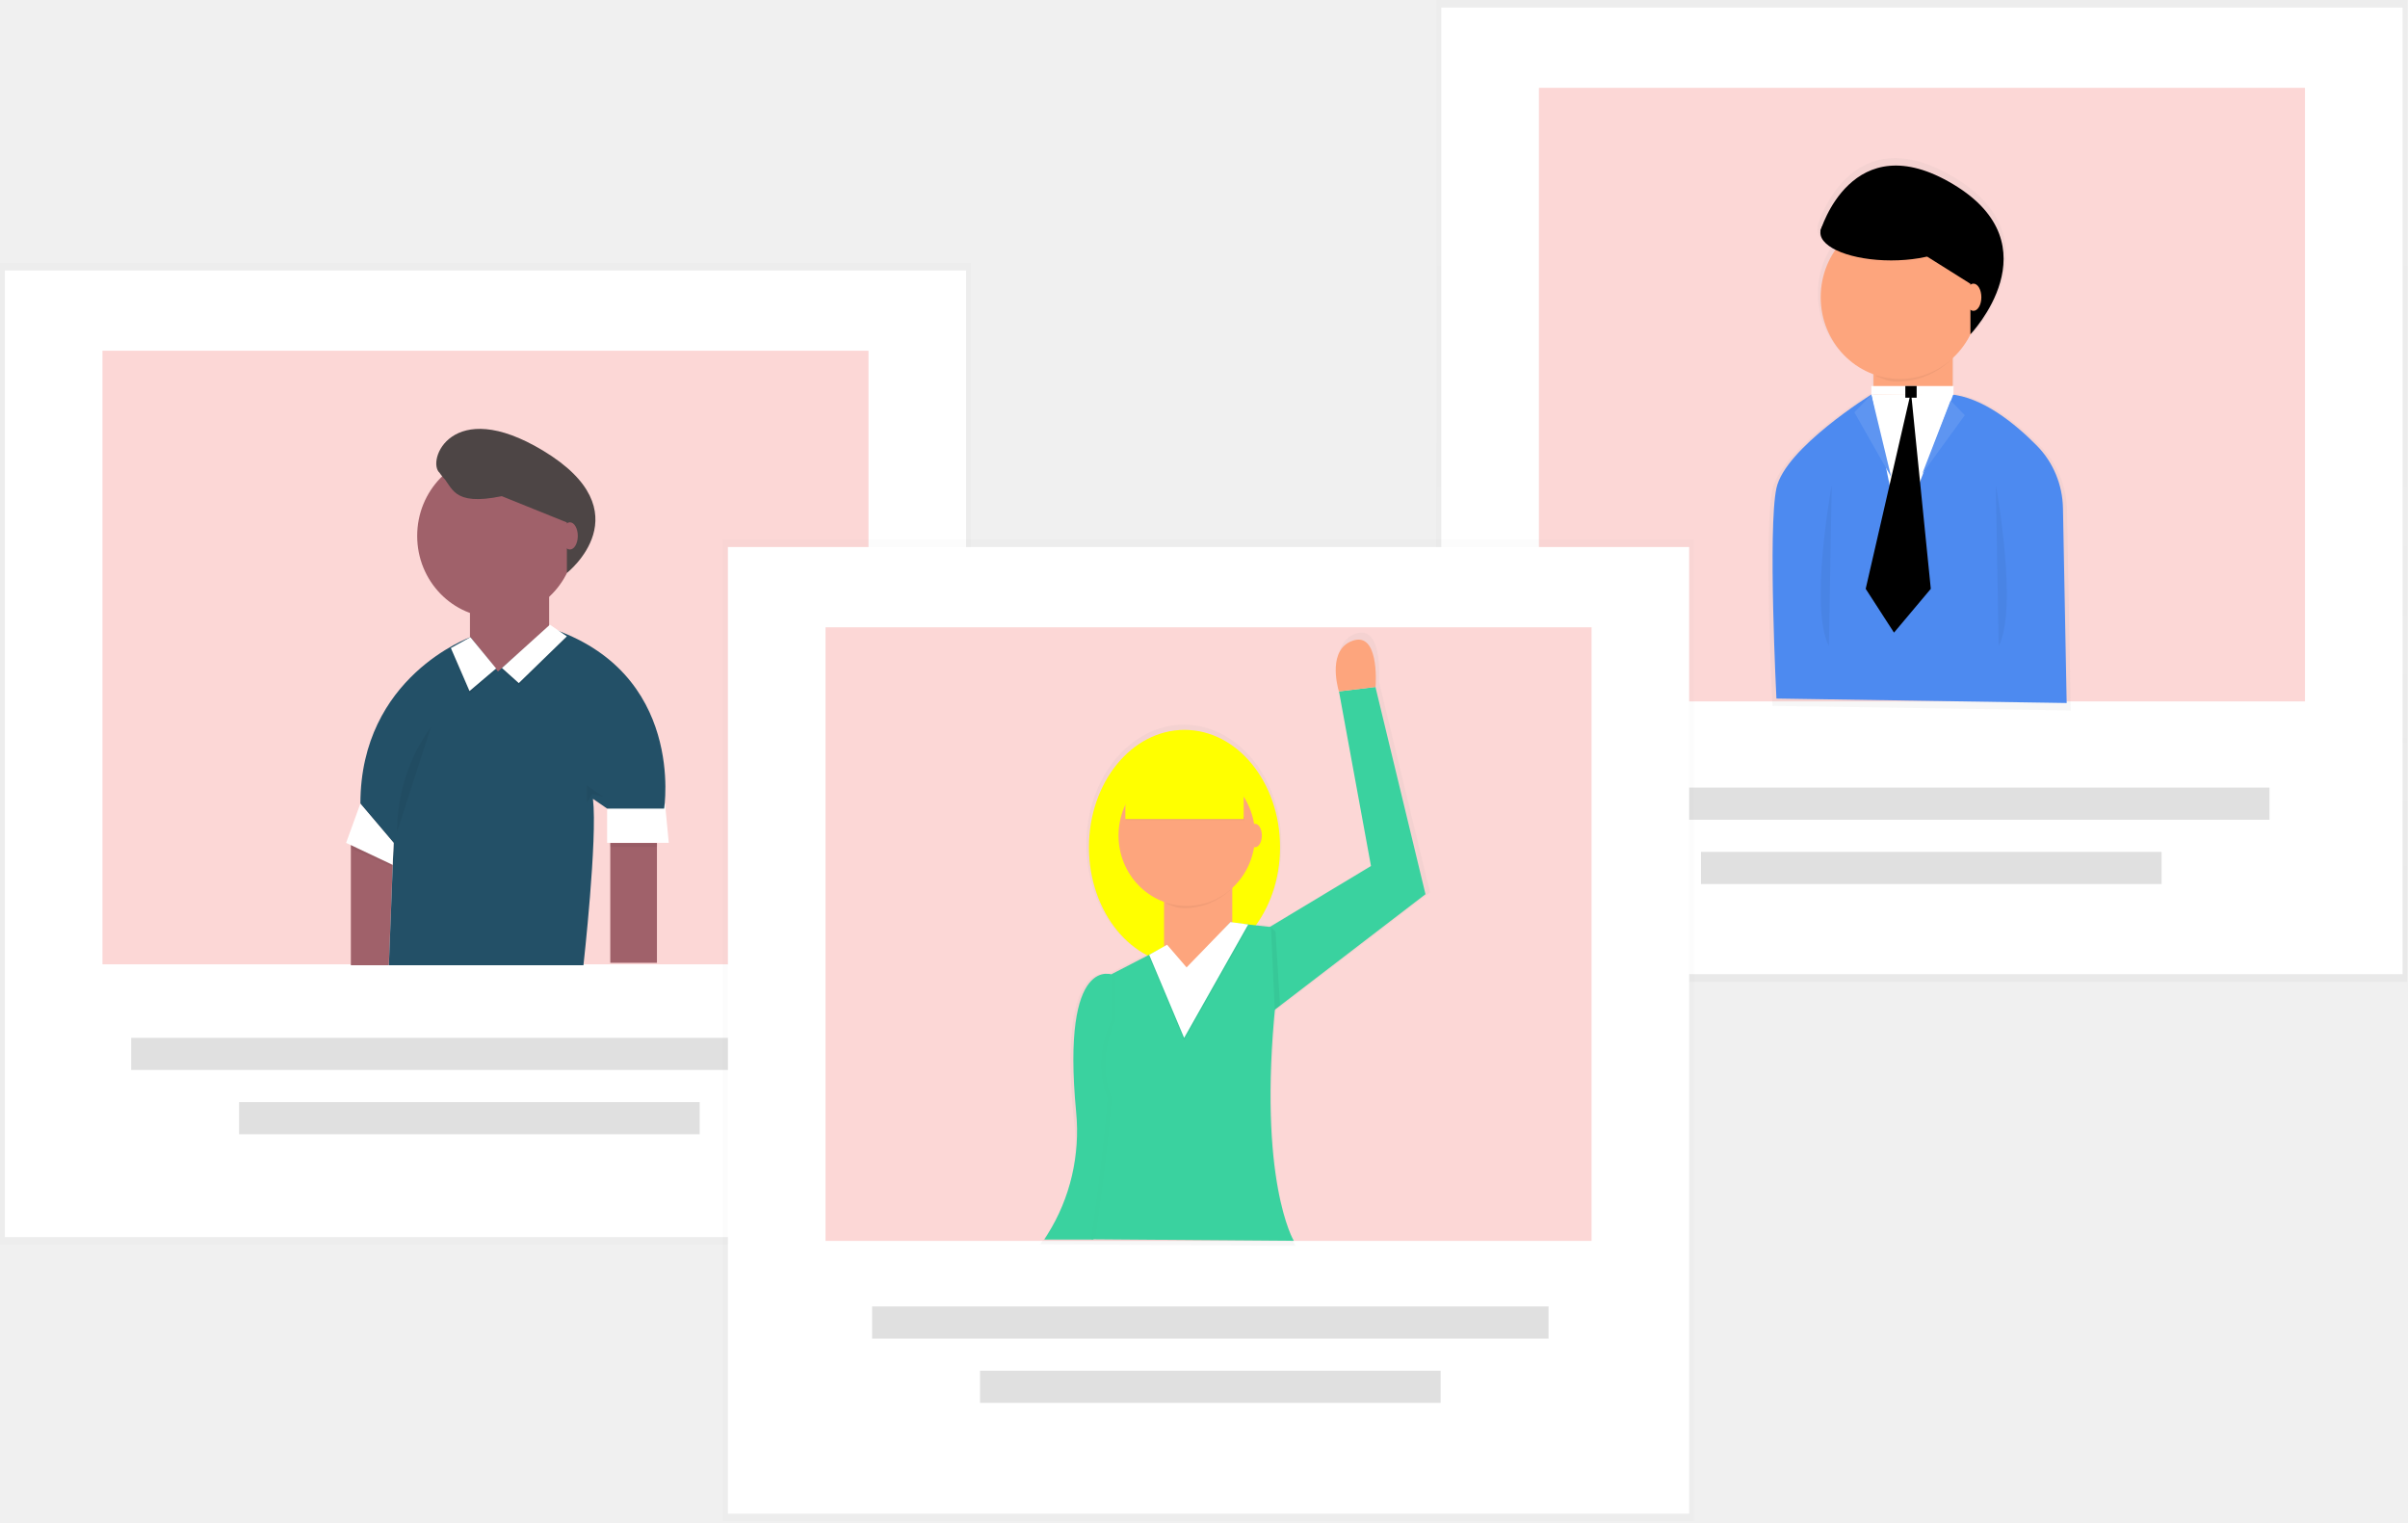
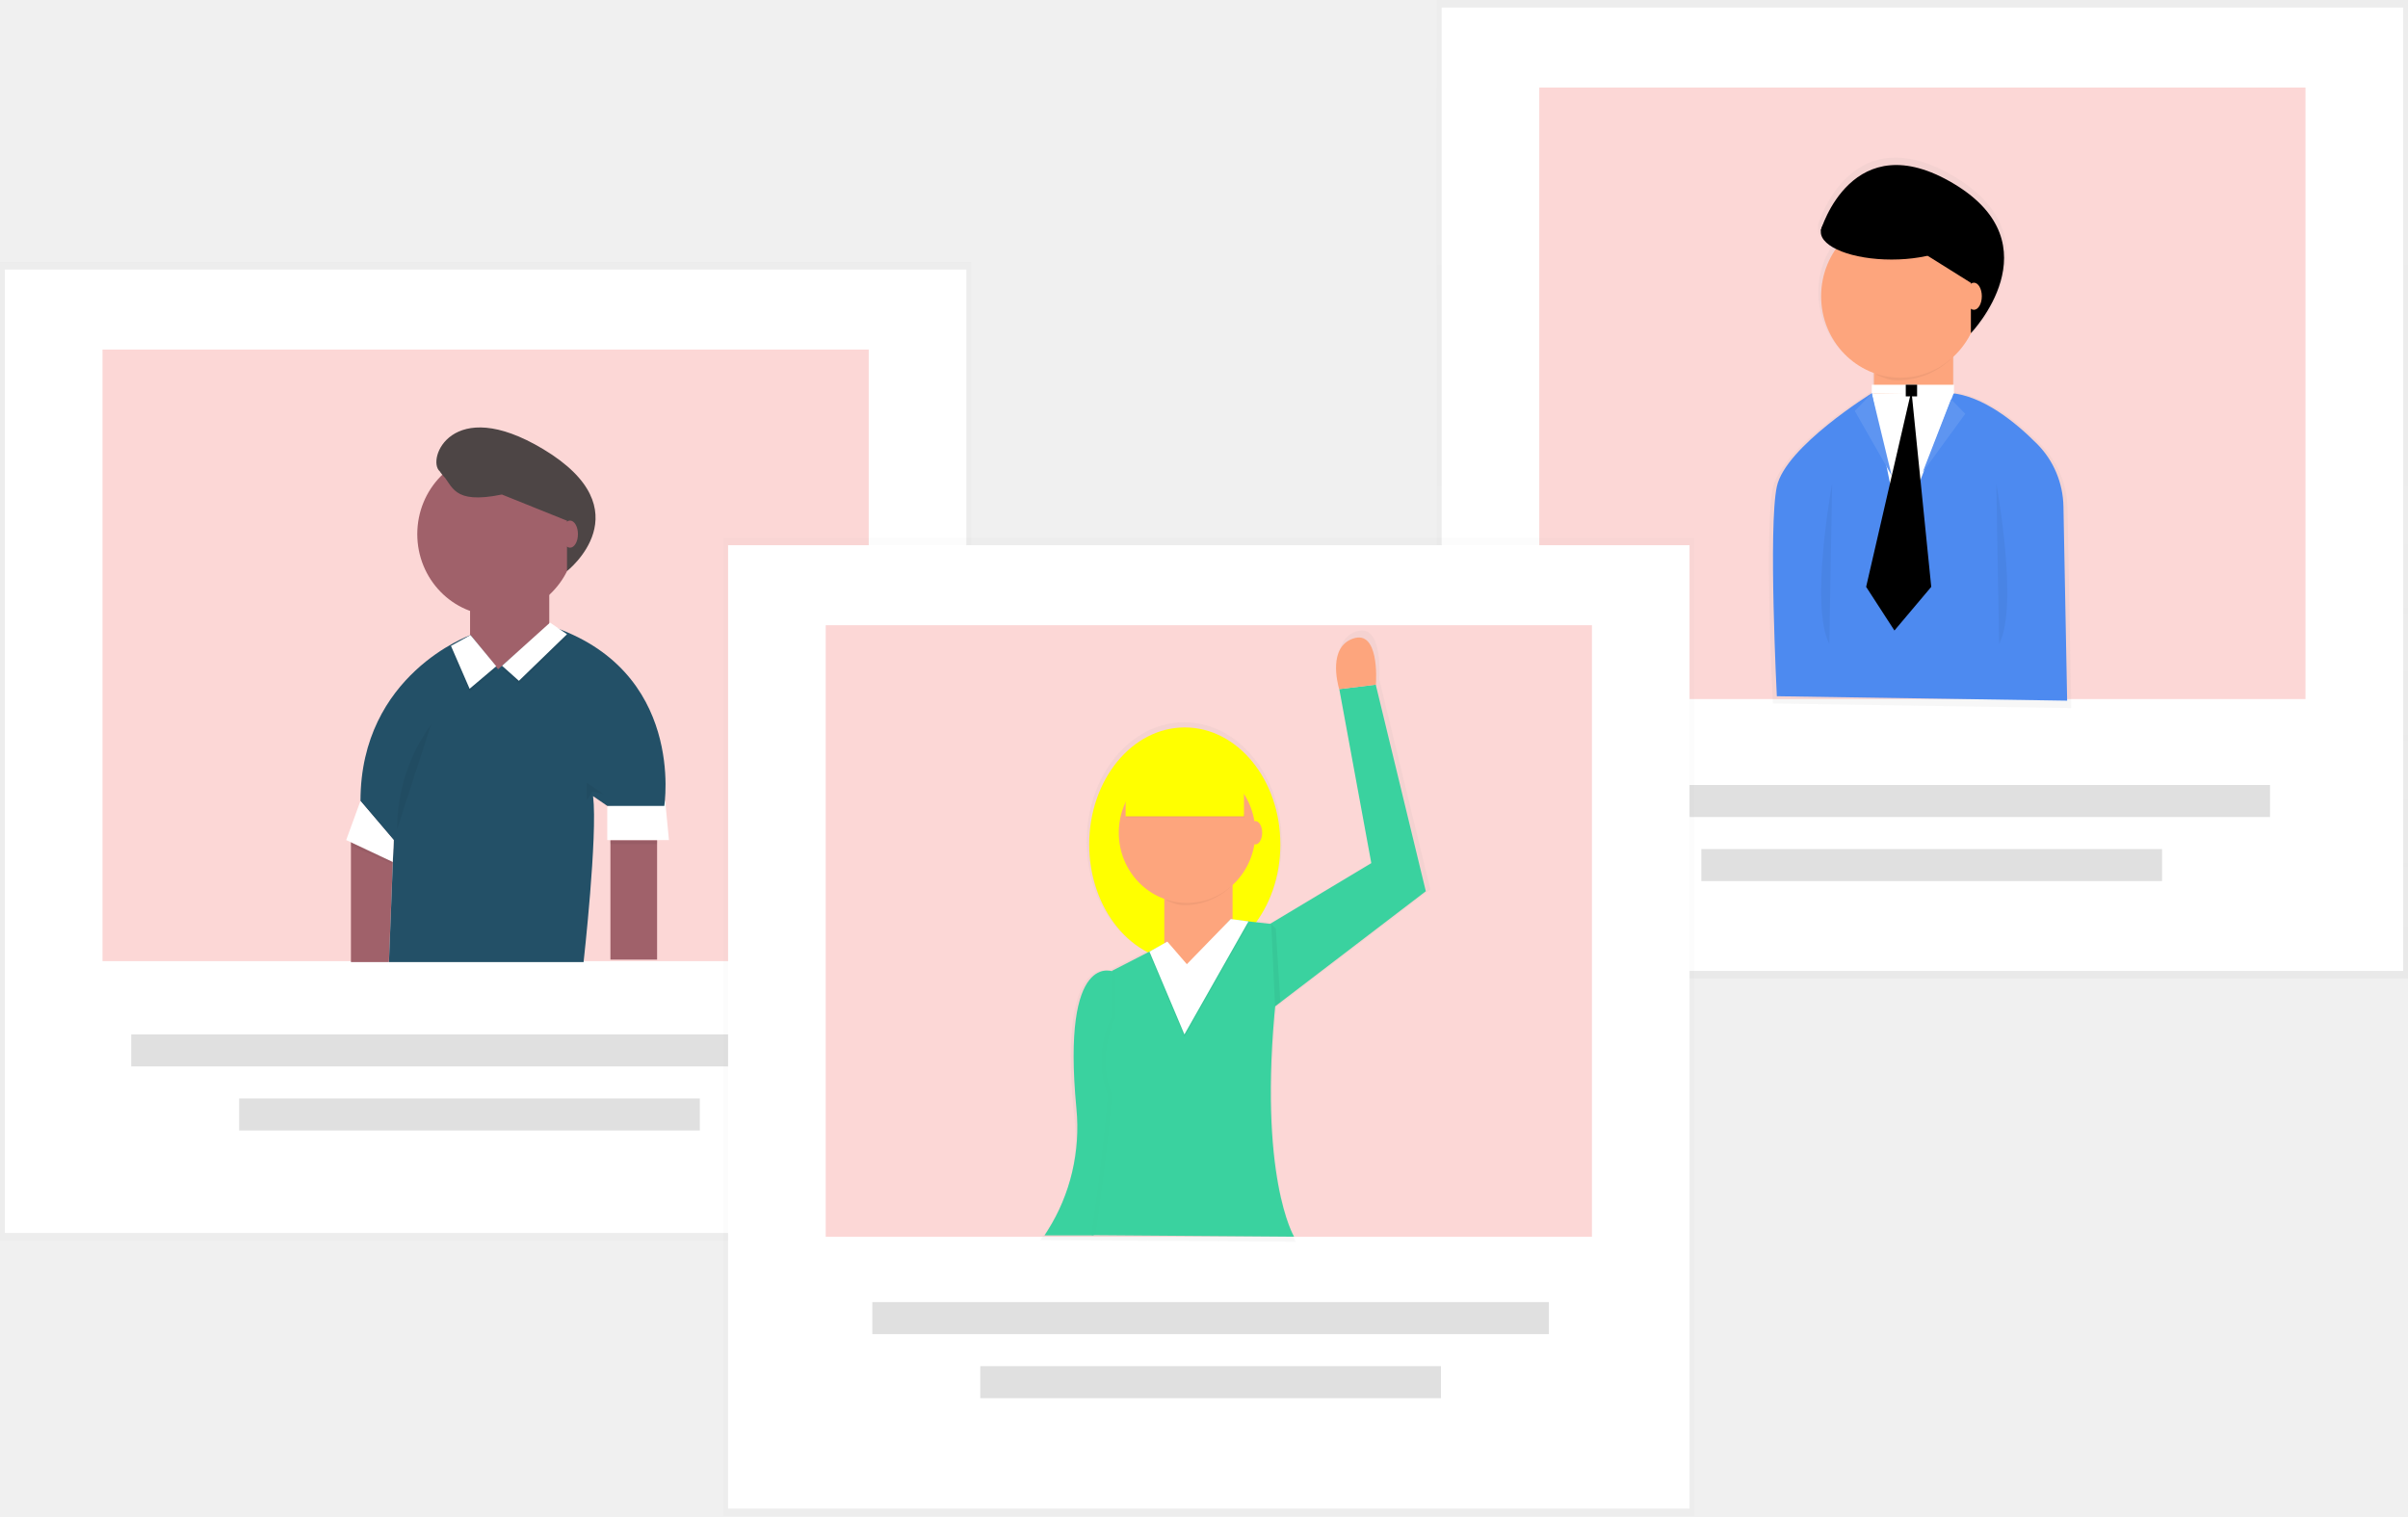
- <svg xmlns="http://www.w3.org/2000/svg" width="1049" height="663" viewBox="0 0 1049 663" fill="none">
-   <g clip-path="url(#clip0)">
-     <g opacity="0.5">
-       <path opacity="0.5" d="M1048.76 0H625.765V427.61H1048.76V0Z" fill="url(#paint0_linear)" />
-     </g>
-     <path d="M1046.63 3.29H627.887V424.32H1046.63V3.29Z" fill="white" />
-     <g opacity="0.5">
-       <path opacity="0.5" d="M1004.12 38.25H670.402V305.52H1004.12V38.25Z" fill="#F25F5C" />
-     </g>
-     <g opacity="0.5">
-       <path opacity="0.5" d="M900.47 222.3C900.288 211.757 896.113 201.707 888.838 194.3C882.286 187.66 873.474 180.04 863.927 175.43H863.869C859.825 173.399 855.492 172.049 851.035 171.43V155.07C854.292 152.06 856.983 148.457 858.973 144.44V145.75C858.973 145.75 874.182 129.9 873.833 111.3C874.056 100.13 868.851 87.84 851.393 77.3C810.856 52.9 795.328 88.38 792.371 96.59C792.181 96.987 792.038 97.407 791.945 97.84L791.829 98.22C791.779 98.605 791.779 98.995 791.829 99.38V99.5C791.816 99.707 791.816 99.914 791.829 100.12C791.829 102.86 794.087 105.38 797.916 107.44C794.906 112.076 792.964 117.36 792.238 122.889C791.513 128.417 792.022 134.044 793.729 139.339C795.435 144.633 798.293 149.454 802.083 153.434C805.873 157.414 810.495 160.447 815.596 162.3V172.8L814.811 171.27C814.811 171.27 809.393 174.62 802.404 179.76C790.695 188.37 774.565 202.01 772.142 213.28C768.264 231.28 772.142 307.46 772.142 307.46L902.089 309.46L900.47 222.3ZM859.167 144.31L859.216 144.26L859.167 144.31ZM792.168 100.69V100.75V100.69ZM792.41 101.28V101.36V101.28ZM792.72 101.86L792.779 101.96L792.72 101.86ZM793.098 102.43L793.176 102.54L793.098 102.43ZM793.544 102.99L793.651 103.11L793.544 102.99ZM794.058 103.54L794.184 103.67L794.058 103.54ZM798.459 106.54L798.594 106.61L798.459 106.54ZM794.64 104.05L794.795 104.19L794.64 104.05ZM795.279 104.58L795.464 104.72L795.279 104.58ZM795.987 105.09L796.2 105.24L795.987 105.09ZM796.753 105.59L797.005 105.74L796.753 105.59ZM797.577 106.07L797.858 106.23L797.577 106.07Z" fill="url(#paint1_linear)" />
-     </g>
-     <path d="M850.657 155.57H816.159V207.77H850.657V155.57Z" fill="#FDA57D" />
-     <path opacity="0.05" d="M817.302 163.87C820.908 165.19 822.459 166.24 826.501 166.24C834.998 166.241 843.194 162.992 849.503 157.12V156.75H817.302V163.87Z" fill="black" />
-     <path d="M827.655 165.06C846.708 165.06 862.153 149.126 862.153 129.47C862.153 109.814 846.708 93.88 827.655 93.88C808.602 93.88 793.157 109.814 793.157 129.47C793.157 149.126 808.602 165.06 827.655 165.06Z" fill="#FDA57D" />
-     <path d="M823.855 113.43C840.884 113.43 854.689 108.017 854.689 101.34C854.689 94.663 840.884 89.25 823.855 89.25C806.826 89.25 793.021 94.663 793.021 101.34C793.021 108.017 806.826 113.43 823.855 113.43Z" fill="black" />
-     <path d="M830.02 105.8L858.382 123.61V145.61C858.382 145.61 895.381 107.03 850.986 80.32C806.591 53.61 793.021 100.68 793.021 100.68C793.021 100.68 805.351 110.89 830.02 105.8Z" fill="black" />
-     <path d="M859.691 135.4C861.597 135.4 863.142 132.745 863.142 129.47C863.142 126.195 861.597 123.54 859.691 123.54C857.785 123.54 856.24 126.195 856.24 129.47C856.24 132.745 857.785 135.4 859.691 135.4Z" fill="#FDA57D" />
-     <g opacity="0.05">
-       <path opacity="0.05" d="M858.382 123.61L839.5 111.76C834.372 112.898 829.139 113.458 823.894 113.43C807.318 113.43 793.845 108.3 793.098 101.87V101.98C793.086 102.18 793.086 102.38 793.098 102.58C793.098 109.26 806.902 114.67 823.932 114.67C829.194 114.702 834.443 114.142 839.587 113L858.46 124.85L858.382 123.61Z" fill="black" />
-       <path opacity="0.05" d="M858.382 145.65V146.92C858.382 146.92 873.164 131.5 872.825 113.4C872.476 130.94 858.382 145.65 858.382 145.65Z" fill="black" />
-     </g>
-     <path d="M815.383 171.75C815.383 171.75 777.638 195.11 773.867 212.63C770.096 230.15 773.867 304.27 773.867 304.27L900.305 306.22L898.696 221.4C898.514 211.137 894.443 201.355 887.355 194.15C877.914 184.58 863.636 172.89 849.348 171.75L832.366 204.85L815.383 171.75Z" fill="#4D8AF0" />
-     <path opacity="0.05" d="M797.955 211.4C797.955 211.4 788.087 264.83 796.724 281.4L797.955 211.4Z" fill="black" />
-     <path opacity="0.05" d="M869.452 211.4C869.452 211.4 879.32 264.83 870.683 281.4L869.452 211.4Z" fill="black" />
-     <path d="M815.218 171.95L851.054 171.43L827.558 233.02L815.218 171.95Z" fill="white" />
-     <path d="M815.218 168.14V171.95H850.986L851.054 168.14H815.218Z" fill="white" />
-     <path d="M834.954 168.14H830.02V173.23H834.954V168.14Z" fill="black" />
-     <path d="M815.218 171.95L807.823 179.59L823.855 207.77L815.218 171.95Z" fill="#4D8AF0" />
-     <path d="M849.746 174.5L855.92 180.86L837.416 206.3L849.746 174.5Z" fill="#4D8AF0" />
-     <path opacity="0.1" d="M815.218 171.95L807.823 179.59L823.855 207.77L815.218 171.95Z" fill="white" />
-     <path opacity="0.1" d="M849.746 174.5L855.92 180.86L837.416 206.3L849.746 174.5Z" fill="white" />
-     <path d="M832.482 170.68L812.756 256.48L825.086 275.56L841.119 256.48L832.482 170.68Z" fill="black" />
-     <path d="M988.659 343.06H693.985V357.06H988.659V343.06Z" fill="#E0E0E0" />
-     <path d="M941.647 371.06H740.998V385.06H941.647V371.06Z" fill="#E0E0E0" />
-     <g opacity="0.5">
-       <path opacity="0.5" d="M422.992 114.52H0V542.13H422.992V114.52Z" fill="url(#paint2_linear)" />
-     </g>
-     <path d="M420.87 117.81H2.123V538.84H420.87V117.81Z" fill="white" />
-     <g opacity="0.5">
-       <path opacity="0.5" d="M378.355 152.77H44.637V420.04H378.355V152.77Z" fill="#F25F5C" />
-     </g>
-     <path opacity="0.05" d="M205.884 267.83C209.49 269.15 211.041 270.2 215.083 270.2C223.58 270.202 231.776 266.952 238.085 261.08V260.71H205.884V267.83Z" fill="black" />
-     <path d="M239.228 259.53H204.73V311.73H239.228V259.53Z" fill="#A0616A" />
-     <path d="M216.236 269.02C235.289 269.02 250.734 253.086 250.734 233.43C250.734 213.774 235.289 197.84 216.236 197.84C197.183 197.84 181.738 213.774 181.738 233.43C181.738 253.086 197.183 269.02 216.236 269.02Z" fill="#A0616A" />
-     <path d="M286.182 367.13H265.856V419.38H286.182V367.13Z" fill="#A0616A" />
-     <path d="M152.843 367.13V420.45H169.379L171.298 371.04L152.843 367.13Z" fill="#A0616A" />
-     <path d="M218.592 216.12L246.954 227.57V249.57C246.954 249.57 280.938 222.985 236.514 196.245C196.598 172.245 185.617 201 191.557 206C191.44 206.129 197.496 213.783 191.557 203C191.497 203.165 192.404 207.009 192.41 207.186C192.417 207.362 198.263 214.255 191.557 203C191.628 203.16 192.284 207.066 192.41 207.186C197.344 211.976 196.608 220.66 218.592 216.12Z" fill="#4D4545" />
-     <path d="M248.263 239.36C250.169 239.36 251.713 236.705 251.713 233.43C251.713 230.155 250.169 227.5 248.263 227.5C246.357 227.5 244.812 230.155 244.812 233.43C244.812 236.705 246.357 239.36 248.263 239.36Z" fill="#A0616A" />
-     <path d="M264.479 352.2V367.13H291.349L289.711 350.07L264.479 352.2Z" fill="white" />
-     <path d="M216.924 292.49L204.924 277.56C204.924 277.56 157.001 294.62 157.001 350.07L171.473 367.13L169.408 420.45H254.166C254.166 420.45 260.369 365 258.305 347.94L264.508 352.21H289.313C289.313 352.21 298.851 292.49 238.909 273.3L216.924 292.49Z" fill="#235067" />
-     <path d="M156.972 350.07L150.778 367.13L171.076 376.73L171.444 367.13L156.972 350.07Z" fill="white" />
-     <path opacity="0.05" d="M196.404 283.54L204.527 302.29L216.13 292.45L204.924 278.83L196.404 283.54Z" fill="black" />
-     <path d="M196.404 282.27L204.527 301.01L216.13 291.18L204.924 277.56L196.404 282.27Z" fill="white" />
-     <path opacity="0.05" d="M239.558 273.37L246.954 278.46L225.997 298.81L218.66 292.24L239.558 273.37Z" fill="black" />
-     <path d="M239.558 272.1L246.954 277.18L225.997 297.54L218.66 290.97L239.558 272.1Z" fill="white" />
-     <path opacity="0.05" d="M172.966 362.42C172.943 345.9 178.139 329.821 187.767 316.62L172.966 362.42Z" fill="black" />
-     <path opacity="0.05" d="M255.591 349.7V342.06L262.987 347.15L258.053 345.88L255.591 349.7Z" fill="black" />
-     <path opacity="0.05" d="M265.458 367.51L265.856 368.88H286.182L286.415 367.51H265.458Z" fill="black" />
-     <path opacity="0.05" d="M152.843 368.11V369.57L170.969 377.6L170.504 376.41L152.843 368.11Z" fill="black" />
-     <path d="M351.815 452.06H57.142V466.06H351.815V452.06Z" fill="#E0E0E0" />
-     <path d="M304.803 480.06H104.154V494.06H304.803V480.06Z" fill="#E0E0E0" />
-     <g opacity="0.5">
-       <path opacity="0.5" d="M737.973 234.98H314.981V662.59H737.973V234.98Z" fill="url(#paint3_linear)" />
-     </g>
-     <path d="M735.85 238.27H317.104V659.3H735.85V238.27Z" fill="white" />
-     <g opacity="0.5">
-       <path opacity="0.5" d="M693.336 273.24H359.618V540.51H693.336V273.24Z" fill="#F25F5C" />
-     </g>
-     <g opacity="0.5">
-       <path opacity="0.5" d="M555.886 440.08L556.856 439.33L558.242 438.27L622.954 388.68L600.708 296.89C600.708 296.89 600.708 296.78 600.708 296.59C600.892 293.79 601.929 272.12 590.578 276.03C579.489 279.84 583.599 295.85 584.394 298.57L584.52 298.97L598.672 376.16L553.696 403.22L547.453 402.5C554.567 392.433 558.344 380.267 558.222 367.81C558.222 339.01 539.214 315.66 515.756 315.66C492.299 315.66 473.29 339.01 473.29 367.81C473.29 389.38 483.953 407.9 499.162 415.81L483.061 424.12V424.21C478.447 423.21 460.941 423.51 468.037 489.79C469.778 505.847 466.076 522.031 457.558 535.59L453.119 541.96L563.961 542.66H564.3C564.3 542.66 548.607 516.71 555.886 440.08Z" fill="url(#paint4_linear)" />
-     </g>
-     <path d="M485.019 424.67C485.019 424.67 462.143 414.48 468.812 484.51C470.623 503.18 466.224 521.931 456.337 537.68L454.932 539.91H476.198L492.212 522.41L485.019 424.67Z" fill="#3AD29F" />
-     <path d="M599.254 299.52C599.254 299.52 599.254 299.42 599.254 299.23L583.26 301.17L583.376 301.57L597.247 377.23L549.673 405.86L551.611 442.67L620.986 389.5L599.254 299.52Z" fill="#3AD29F" />
-     <path d="M516.008 420.16C538.996 420.16 557.631 397.273 557.631 369.04C557.631 340.807 538.996 317.92 516.008 317.92C493.021 317.92 474.386 340.807 474.386 369.04C474.386 397.273 493.021 420.16 516.008 420.16Z" fill="#FFFF00" />
-     <path d="M536.82 386.42H507.091V431.41H536.82V386.42Z" fill="#FDA57D" />
-     <path d="M516.008 424.3L508.079 412.03L484.292 424.3V444.6C484.292 444.6 475.656 460.3 482.693 478.38C480.754 504.96 475.5 539.8 475.5 539.8L563.621 540.47C563.621 540.47 547.763 514.24 555.692 436.54L553.754 403.82L535.918 401.82L516.008 424.3Z" fill="#3AD29F" />
-     <path opacity="0.05" d="M553.667 403.81L555.654 405.85L557.631 438.1L555.324 439.87L553.667 403.81Z" fill="black" />
-     <path opacity="0.05" d="M508.079 393.58C511.181 394.71 512.529 395.58 516.008 395.58C523.331 395.581 530.394 392.781 535.831 387.72V387.4H508.079V393.58Z" fill="black" />
-     <path d="M516.997 394.6C533.416 394.6 546.726 380.869 546.726 363.93C546.726 346.991 533.416 333.26 516.997 333.26C500.578 333.26 487.268 346.991 487.268 363.93C487.268 380.869 500.578 394.6 516.997 394.6Z" fill="#FDA57D" />
-     <path d="M546.736 369.04C548.379 369.04 549.712 366.752 549.712 363.93C549.712 361.108 548.379 358.82 546.736 358.82C545.092 358.82 543.76 361.108 543.76 363.93C543.76 366.752 545.092 369.04 546.736 369.04Z" fill="#FDA57D" />
-     <path opacity="0.05" d="M491.039 354.33V355.77H542.074V357.21H490.341L491.039 354.33Z" fill="black" />
-     <path d="M541.783 330.19H490.244V356.77H541.783V330.19Z" fill="#FFFF00" />
-     <path d="M589.318 279.07C578.452 282.81 582.475 298.5 583.25 301.17L599.244 299.23C599.457 296.48 600.475 275.24 589.318 279.07Z" fill="#FDA57D" />
-     <g opacity="0.05">
-       <path opacity="0.05" d="M477.255 539.8C477.255 539.8 482.47 504.96 484.447 478.38C477.459 460.38 486.086 444.6 486.086 444.6V424.3L508.273 412.85L507.74 412.03L483.963 424.3V444.6C483.963 444.6 475.336 460.35 482.325 478.38C480.386 504.96 475.132 539.8 475.132 539.8L563.253 540.47L477.255 539.8Z" fill="black" />
-       <path opacity="0.05" d="M517.802 424.25L537.43 401.98L535.502 401.76L516.9 422.86L517.802 424.25Z" fill="black" />
-     </g>
-     <path opacity="0.05" d="M500.616 416.99L515.844 453.17L543.76 403.76L536.044 402.74L516.91 422.47L508.409 412.61L500.616 416.99Z" fill="black" />
-     <path d="M500.616 415.89L515.844 452.08L543.76 402.67L536.044 401.64L516.91 421.38L508.409 411.51L500.616 415.89Z" fill="white" />
-     <path d="M674.599 569.06H379.925V583.06H674.599V569.06Z" fill="#E0E0E0" />
-     <path d="M627.587 597.06H426.938V611.06H627.587V597.06Z" fill="#E0E0E0" />
+ <svg xmlns="http://www.w3.org/2000/svg" width="810" height="510" viewBox="0 0 810 510" fill="none">
+   <g opacity="0.5">
+     <path opacity="0.5" d="M810 0H483.305V329.134H810V0Z" fill="url(#paint0_linear)" />
  </g>
+   <path d="M808.361 2.532H484.944V326.602H808.361V2.532Z" fill="white" />
+   <g opacity="0.5">
+     <path opacity="0.5" d="M775.525 29.441H517.78V235.161H775.525V29.441Z" fill="#F25F5C" />
+   </g>
+   <g opacity="0.5">
+     <path opacity="0.5" d="M695.472 171.106C695.331 162.991 692.107 155.255 686.488 149.554C681.427 144.443 674.622 138.578 667.248 135.03H667.203C664.08 133.466 660.733 132.427 657.291 131.951V119.358C659.806 117.042 661.885 114.268 663.422 111.176V112.185C663.422 112.185 675.168 99.985 674.899 85.668C675.071 77.071 671.051 67.611 657.568 59.498C626.259 40.718 614.266 68.027 611.983 74.346C611.835 74.652 611.725 74.975 611.653 75.308L611.563 75.601C611.525 75.897 611.525 76.197 611.563 76.493V76.493V76.586C611.553 76.745 611.553 76.904 611.563 77.063C611.563 79.172 613.308 81.112 616.265 82.697C613.94 86.265 612.44 90.333 611.88 94.588C611.319 98.844 611.713 103.175 613.031 107.25C614.349 111.325 616.556 115.036 619.483 118.099C622.41 121.163 625.98 123.497 629.92 124.923V133.005L629.314 131.828C629.314 131.828 625.129 134.406 619.731 138.362C610.687 144.99 598.23 155.488 596.358 164.163C593.364 178.018 596.358 236.654 596.358 236.654L696.722 238.193L695.472 171.106ZM663.572 111.076L663.609 111.038L663.572 111.076ZM611.825 77.502V77.548V77.502ZM612.013 77.956V78.017V77.956ZM612.252 78.402L612.297 78.479L612.252 78.402ZM612.544 78.841L612.604 78.926L612.544 78.841ZM612.888 79.272L612.971 79.365L612.888 79.272ZM613.285 79.695L613.383 79.796L613.285 79.695ZM616.684 82.005L616.789 82.058L616.684 82.005ZM613.734 80.088L613.854 80.196L613.734 80.088ZM614.229 80.496L614.371 80.604L614.229 80.496ZM614.775 80.888L614.94 81.004L614.775 80.888ZM615.366 81.273L615.561 81.389L615.366 81.273ZM616.003 81.643L616.22 81.766L616.003 81.643Z" fill="url(#paint1_linear)" />
+   </g>
+   <path d="M656.999 119.743H630.354V159.922H656.999V119.743Z" fill="#FDA57D" />
+   <path opacity="0.05" d="M631.238 126.132C634.023 127.148 635.221 127.956 638.342 127.956C644.905 127.957 651.235 125.456 656.108 120.936V120.652H631.238V126.132Z" fill="black" />
+   <path d="M639.233 127.048C653.949 127.048 665.878 114.783 665.878 99.654C665.878 84.525 653.949 72.26 639.233 72.26C624.518 72.26 612.589 84.525 612.589 99.654C612.589 114.783 624.518 127.048 639.233 127.048Z" fill="#FDA57D" />
+   <path d="M636.299 87.308C649.451 87.308 660.113 83.141 660.113 78.002C660.113 72.863 649.451 68.696 636.299 68.696C623.146 68.696 612.484 72.863 612.484 78.002C612.484 83.141 623.146 87.308 636.299 87.308Z" fill="black" />
+   <path d="M641.06 81.435L662.965 95.144V112.077C662.965 112.077 691.541 82.382 657.253 61.823C622.965 41.264 612.484 77.494 612.484 77.494C612.484 77.494 622.007 85.353 641.06 81.435Z" fill="black" />
+   <path d="M663.976 104.218C665.448 104.218 666.641 102.175 666.641 99.654C666.641 97.133 665.448 95.09 663.976 95.09C662.504 95.09 661.311 97.133 661.311 99.654C661.311 102.175 662.504 104.218 663.976 104.218Z" fill="#FDA57D" />
+   <g opacity="0.05">
+     <path opacity="0.05" d="M662.966 95.143L648.382 86.022C644.421 86.898 640.38 87.329 636.329 87.308C623.527 87.308 613.12 83.359 612.544 78.41V78.495C612.534 78.648 612.534 78.803 612.544 78.956C612.544 84.098 623.205 88.262 636.359 88.262C640.422 88.287 644.476 87.856 648.449 86.977L663.025 96.098L662.966 95.143Z" fill="black" />
+     <path opacity="0.05" d="M662.966 112.108V113.085C662.966 113.085 674.382 101.216 674.12 87.285C673.851 100.785 662.966 112.108 662.966 112.108Z" fill="black" />
+   </g>
+   <path d="M629.755 132.197C629.755 132.197 600.603 150.178 597.691 163.663C594.779 177.148 597.691 234.199 597.691 234.199L695.345 235.7L694.102 170.413C693.961 162.513 690.816 154.984 685.343 149.439C678.051 142.073 667.023 133.075 655.988 132.197L642.872 157.675L629.755 132.197Z" fill="#4D8AF0" />
+   <path opacity="0.05" d="M616.295 162.716C616.295 162.716 608.674 203.842 615.344 216.596Z" fill="black" />
+   <path opacity="0.05" d="M671.515 162.716C671.515 162.716 679.136 203.842 672.466 216.596Z" fill="black" />
+   <path d="M629.628 132.351L657.306 131.951L639.158 179.357L629.628 132.351Z" fill="white" />
+   <path d="M629.628 129.418V132.351H657.253L657.306 129.418H629.628Z" fill="white" />
+   <path d="M644.871 129.418H641.06V133.336H644.871V129.418Z" fill="black" />
+   <path d="M629.628 132.351L623.916 138.232L636.299 159.922L629.628 132.351Z" fill="#4D8AF0" />
+   <path d="M656.295 134.314L661.064 139.209L646.772 158.79L656.295 134.314Z" fill="#4D8AF0" />
+   <path opacity="0.1" d="M629.628 132.351L623.916 138.232L636.299 159.922L629.628 132.351Z" fill="white" />
+   <path opacity="0.1" d="M656.295 134.314L661.064 139.209L646.772 158.79L656.295 134.314Z" fill="white" />
+   <path d="M642.962 131.374L627.727 197.414L637.249 212.1L649.632 197.414L642.962 131.374Z" fill="black" />
+   <path d="M763.584 264.056H535.995V274.832H763.584V264.056Z" fill="#E0E0E0" />
+   <path d="M727.274 285.607H572.304V296.383H727.274V285.607Z" fill="#E0E0E0" />
+   <g opacity="0.5">
+     <path opacity="0.5" d="M326.695 88.147H0V417.281H326.695V88.147Z" fill="url(#paint2_linear)" />
+   </g>
+   <path d="M325.056 90.679H1.64V414.749H325.056V90.679Z" fill="white" />
+   <g opacity="0.5">
+     <path opacity="0.5" d="M292.22 117.588H34.475V323.308H292.22V117.588Z" fill="#F25F5C" />
+   </g>
+   <path opacity="0.05" d="M159.013 206.15C161.798 207.166 162.996 207.975 166.118 207.975C172.68 207.976 179.01 205.475 183.883 200.955V200.67H159.013V206.15Z" fill="black" />
+   <path d="M184.766 199.762H158.122V239.941H184.766V199.762Z" fill="#A0616A" />
+   <path d="M167.008 207.067C181.724 207.067 193.653 194.802 193.653 179.673C193.653 164.543 181.724 152.279 167.008 152.279C152.293 152.279 140.364 164.543 140.364 179.673C140.364 194.802 152.293 207.067 167.008 207.067Z" fill="#A0616A" />
+   <path d="M221.031 282.583H205.332V322.8H221.031V282.583Z" fill="#A0616A" />
+   <path d="M118.047 282.583V323.623H130.819L132.301 285.592L118.047 282.583Z" fill="#A0616A" />
+   <path d="M168.828 166.349L190.733 175.162V192.096C190.733 192.096 216.981 171.633 182.67 151.051C151.841 132.578 143.36 154.711 147.947 158.56C147.857 158.659 152.534 164.551 147.947 156.25C147.901 156.378 148.602 159.336 148.607 159.472C148.612 159.608 153.127 164.913 147.947 156.25C148.003 156.374 148.509 159.38 148.607 159.472C152.417 163.159 151.848 169.844 168.828 166.349Z" fill="#4D4545" />
+   <path d="M191.744 184.237C193.216 184.237 194.409 182.194 194.409 179.673C194.409 177.152 193.216 175.108 191.744 175.108C190.272 175.108 189.079 177.152 189.079 179.673C189.079 182.194 190.272 184.237 191.744 184.237Z" fill="#A0616A" />
+   <path d="M204.269 271.091V282.582H225.021L223.756 269.451L204.269 271.091Z" fill="white" />
+   <path d="M167.54 225.132L158.272 213.64C158.272 213.64 121.259 226.771 121.259 269.451L132.436 282.582L130.841 323.623H196.303C196.303 323.623 201.094 280.943 199.5 267.812L204.291 271.098H223.449C223.449 271.098 230.816 225.132 184.519 210.361L167.54 225.132Z" fill="#235067" />
+   <path d="M121.236 269.451L116.452 282.582L132.129 289.972L132.413 282.582L121.236 269.451Z" fill="white" />
+   <path opacity="0.05" d="M151.691 218.243L157.965 232.675L166.926 225.101L158.272 214.617L151.691 218.243Z" fill="black" />
+   <path d="M151.691 217.265L157.965 231.69L166.926 224.123L158.272 213.64L151.691 217.265Z" fill="white" />
+   <path opacity="0.05" d="M185.021 210.415L190.733 214.333L174.547 229.996L168.88 224.939L185.021 210.415Z" fill="black" />
+   <path d="M185.021 209.437L190.733 213.347L174.547 229.019L168.88 223.962L185.021 209.437Z" fill="white" />
+   <path opacity="0.05" d="M133.589 278.957C133.571 266.241 137.585 253.866 145.021 243.705Z" fill="black" />
+   <path opacity="0.05" d="M197.404 269.166V263.286L203.116 267.204L199.305 266.226L197.404 269.166Z" fill="black" />
+   <path opacity="0.05" d="M205.025 282.875L205.332 283.93H221.031L221.211 282.875H205.025Z" fill="black" />
+   <path opacity="0.05" d="M118.047 283.337V284.46L132.047 290.641L131.687 289.725L118.047 283.337Z" fill="black" />
+   <path d="M271.722 347.954H44.133V358.73H271.722V347.954Z" fill="#E0E0E0" />
+   <path d="M235.412 369.505H80.442V380.281H235.412V369.505Z" fill="#E0E0E0" />
+   <g opacity="0.5">
+     <path opacity="0.5" d="M569.968 180.866H243.273V510H569.968V180.866Z" fill="url(#paint3_linear)" />
+   </g>
+   <path d="M568.329 183.398H244.913V507.468H568.329V183.398Z" fill="white" />
+   <g opacity="0.5">
+     <path opacity="0.5" d="M535.493 210.315H277.749V416.034H535.493V210.315Z" fill="#F25F5C" />
+   </g>
+   <g opacity="0.5">
+     <path opacity="0.5" d="M429.335 338.733L430.084 338.155L431.154 337.339L481.134 299.17L463.952 228.518C463.952 228.518 463.952 228.434 463.952 228.287C464.095 226.132 464.896 209.453 456.129 212.462C447.564 215.395 450.739 227.718 451.353 229.811L451.45 230.119L462.38 289.533L427.643 310.361L422.822 309.807C428.316 302.058 431.233 292.694 431.139 283.106C431.139 260.938 416.458 242.966 398.341 242.966C380.224 242.966 365.543 260.938 365.543 283.106C365.543 299.708 373.778 313.963 385.524 320.052L373.089 326.448V326.517C369.525 325.748 356.005 325.978 361.485 376.995C362.83 389.354 359.97 401.811 353.392 412.247L349.963 417.15L435.571 417.689H435.833C435.833 417.689 423.713 397.715 429.335 338.733Z" fill="url(#paint4_linear)" />
+   </g>
+   <path d="M374.601 326.871C374.601 326.871 356.933 319.028 362.084 372.931C363.482 387.301 360.085 401.734 352.449 413.856L351.363 415.572H367.788L380.156 402.103L374.601 326.871Z" fill="#3AD29F" />
+   <path d="M462.829 230.543C462.829 230.543 462.829 230.466 462.829 230.319L450.477 231.813L450.566 232.12L461.28 290.356L424.536 312.393L426.033 340.726L479.614 299.801L462.829 230.543Z" fill="#3AD29F" />
+   <path d="M398.535 323.4C416.29 323.4 430.682 305.783 430.682 284.052C430.682 262.322 416.29 244.705 398.535 244.705C380.781 244.705 366.388 262.322 366.388 284.052C366.388 305.783 380.781 323.4 398.535 323.4Z" fill="#FFFF00" />
+   <path d="M414.609 297.43H391.648V332.059H414.609V297.43Z" fill="#FDA57D" />
+   <path d="M398.535 326.586L392.412 317.142L374.04 326.586V342.211C374.04 342.211 367.369 354.296 372.804 368.212C371.307 388.671 367.25 415.488 367.25 415.488L435.309 416.003C435.309 416.003 423.061 395.814 429.185 336.008L427.688 310.823L413.913 309.283L398.535 326.586Z" fill="#3AD29F" />
+   <path opacity="0.05" d="M427.62 310.815L429.155 312.385L430.682 337.208L428.901 338.571L427.62 310.815Z" fill="black" />
+   <path opacity="0.05" d="M392.411 302.941C394.807 303.811 395.848 304.481 398.535 304.481C404.191 304.481 409.646 302.326 413.845 298.431V298.184H392.411V302.941Z" fill="black" />
+   <path d="M399.299 303.726C411.98 303.726 422.26 293.157 422.26 280.119C422.26 267.082 411.98 256.512 399.299 256.512C386.618 256.512 376.338 267.082 376.338 280.119C376.338 293.157 386.618 303.726 399.299 303.726Z" fill="#FDA57D" />
+   <path d="M422.268 284.052C423.537 284.052 424.566 282.291 424.566 280.119C424.566 277.947 423.537 276.186 422.268 276.186C420.998 276.186 419.969 277.947 419.969 280.119C419.969 282.291 420.998 284.052 422.268 284.052Z" fill="#FDA57D" />
+   <path opacity="0.05" d="M379.25 272.73V273.839H418.667V274.947H378.711L379.25 272.73Z" fill="black" />
+   <path d="M418.442 254.149H378.636V274.608H418.442V254.149Z" fill="#FFFF00" />
+   <path d="M455.156 214.802C446.763 217.681 449.87 229.758 450.469 231.813L462.822 230.319C462.986 228.203 463.773 211.854 455.156 214.802Z" fill="#FDA57D" />
+   <g opacity="0.05">
+     <path opacity="0.05" d="M368.605 415.488C368.605 415.488 372.632 388.671 374.159 368.212C368.762 354.357 375.425 342.211 375.425 342.211V326.586L392.561 317.773L392.15 317.142L373.785 326.586V342.211C373.785 342.211 367.122 354.334 372.52 368.212C371.023 388.671 366.965 415.488 366.965 415.488L435.025 416.003L368.605 415.488Z" fill="black" />
+     <path opacity="0.05" d="M399.92 326.548L415.081 309.407L413.591 309.237L399.224 325.478L399.92 326.548Z" fill="black" />
+   </g>
+   <path opacity="0.05" d="M386.647 320.96L398.408 348.808L419.969 310.777L414.01 309.992L399.232 325.178L392.666 317.589L386.647 320.96Z" fill="black" />
+   <path d="M386.647 320.113L398.408 347.969L419.969 309.938L414.01 309.145L399.232 324.339L392.666 316.742L386.647 320.113Z" fill="white" />
+   <path d="M521.022 438.009H293.433V448.785H521.022V438.009Z" fill="#E0E0E0" />
+   <path d="M484.712 459.561H329.742V470.337H484.712V459.561Z" fill="#E0E0E0" />
  <defs>
-     <linearGradient id="paint0_linear" x1="837.261" y1="427.61" x2="837.261" y2="0" gradientUnits="userSpaceOnUse">
+     <linearGradient id="paint0_linear" x1="646.652" y1="329.134" x2="646.652" y2="0" gradientUnits="userSpaceOnUse">
      <stop stop-color="#808080" stop-opacity="0.25" />
      <stop offset="0.54" stop-color="#808080" stop-opacity="0.12" />
      <stop offset="1" stop-color="#808080" stop-opacity="0.1" />
    </linearGradient>
-     <linearGradient id="paint1_linear" x1="113195" y1="74143.1" x2="131081" y2="74143.1" gradientUnits="userSpaceOnUse">
+     <linearGradient id="paint1_linear" x1="87425" y1="57068.4" x2="101239" y2="57068.4" gradientUnits="userSpaceOnUse">
      <stop stop-color="#808080" stop-opacity="0.25" />
      <stop offset="0.54" stop-color="#808080" stop-opacity="0.12" />
      <stop offset="1" stop-color="#808080" stop-opacity="0.1" />
    </linearGradient>
-     <linearGradient id="paint2_linear" x1="92292.7" y1="231935" x2="92292.7" y2="49084.4" gradientUnits="userSpaceOnUse">
+     <linearGradient id="paint2_linear" x1="71281.6" y1="178522" x2="71281.6" y2="37780.6" gradientUnits="userSpaceOnUse">
      <stop stop-color="#808080" stop-opacity="0.25" />
      <stop offset="0.54" stop-color="#808080" stop-opacity="0.12" />
      <stop offset="1" stop-color="#808080" stop-opacity="0.1" />
    </linearGradient>
-     <linearGradient id="paint3_linear" x1="230059" y1="283565" x2="230059" y2="100715" gradientUnits="userSpaceOnUse">
+     <linearGradient id="paint3_linear" x1="177684" y1="218262" x2="177684" y2="77520.8" gradientUnits="userSpaceOnUse">
      <stop stop-color="#808080" stop-opacity="0.25" />
      <stop offset="0.54" stop-color="#808080" stop-opacity="0.12" />
      <stop offset="1" stop-color="#808080" stop-opacity="0.1" />
    </linearGradient>
-     <linearGradient id="paint4_linear" x1="89872.8" y1="141256" x2="119626" y2="141256" gradientUnits="userSpaceOnUse">
+     <linearGradient id="paint4_linear" x1="69412.7" y1="108726" x2="92392.5" y2="108726" gradientUnits="userSpaceOnUse">
      <stop stop-color="#808080" stop-opacity="0.25" />
      <stop offset="0.54" stop-color="#808080" stop-opacity="0.12" />
      <stop offset="1" stop-color="#808080" stop-opacity="0.1" />
    </linearGradient>
-     <clipPath id="clip0">
-       <rect width="1048.76" height="662.59" fill="white" transform="translate(0.00012207)" />
-     </clipPath>
  </defs>
</svg>
